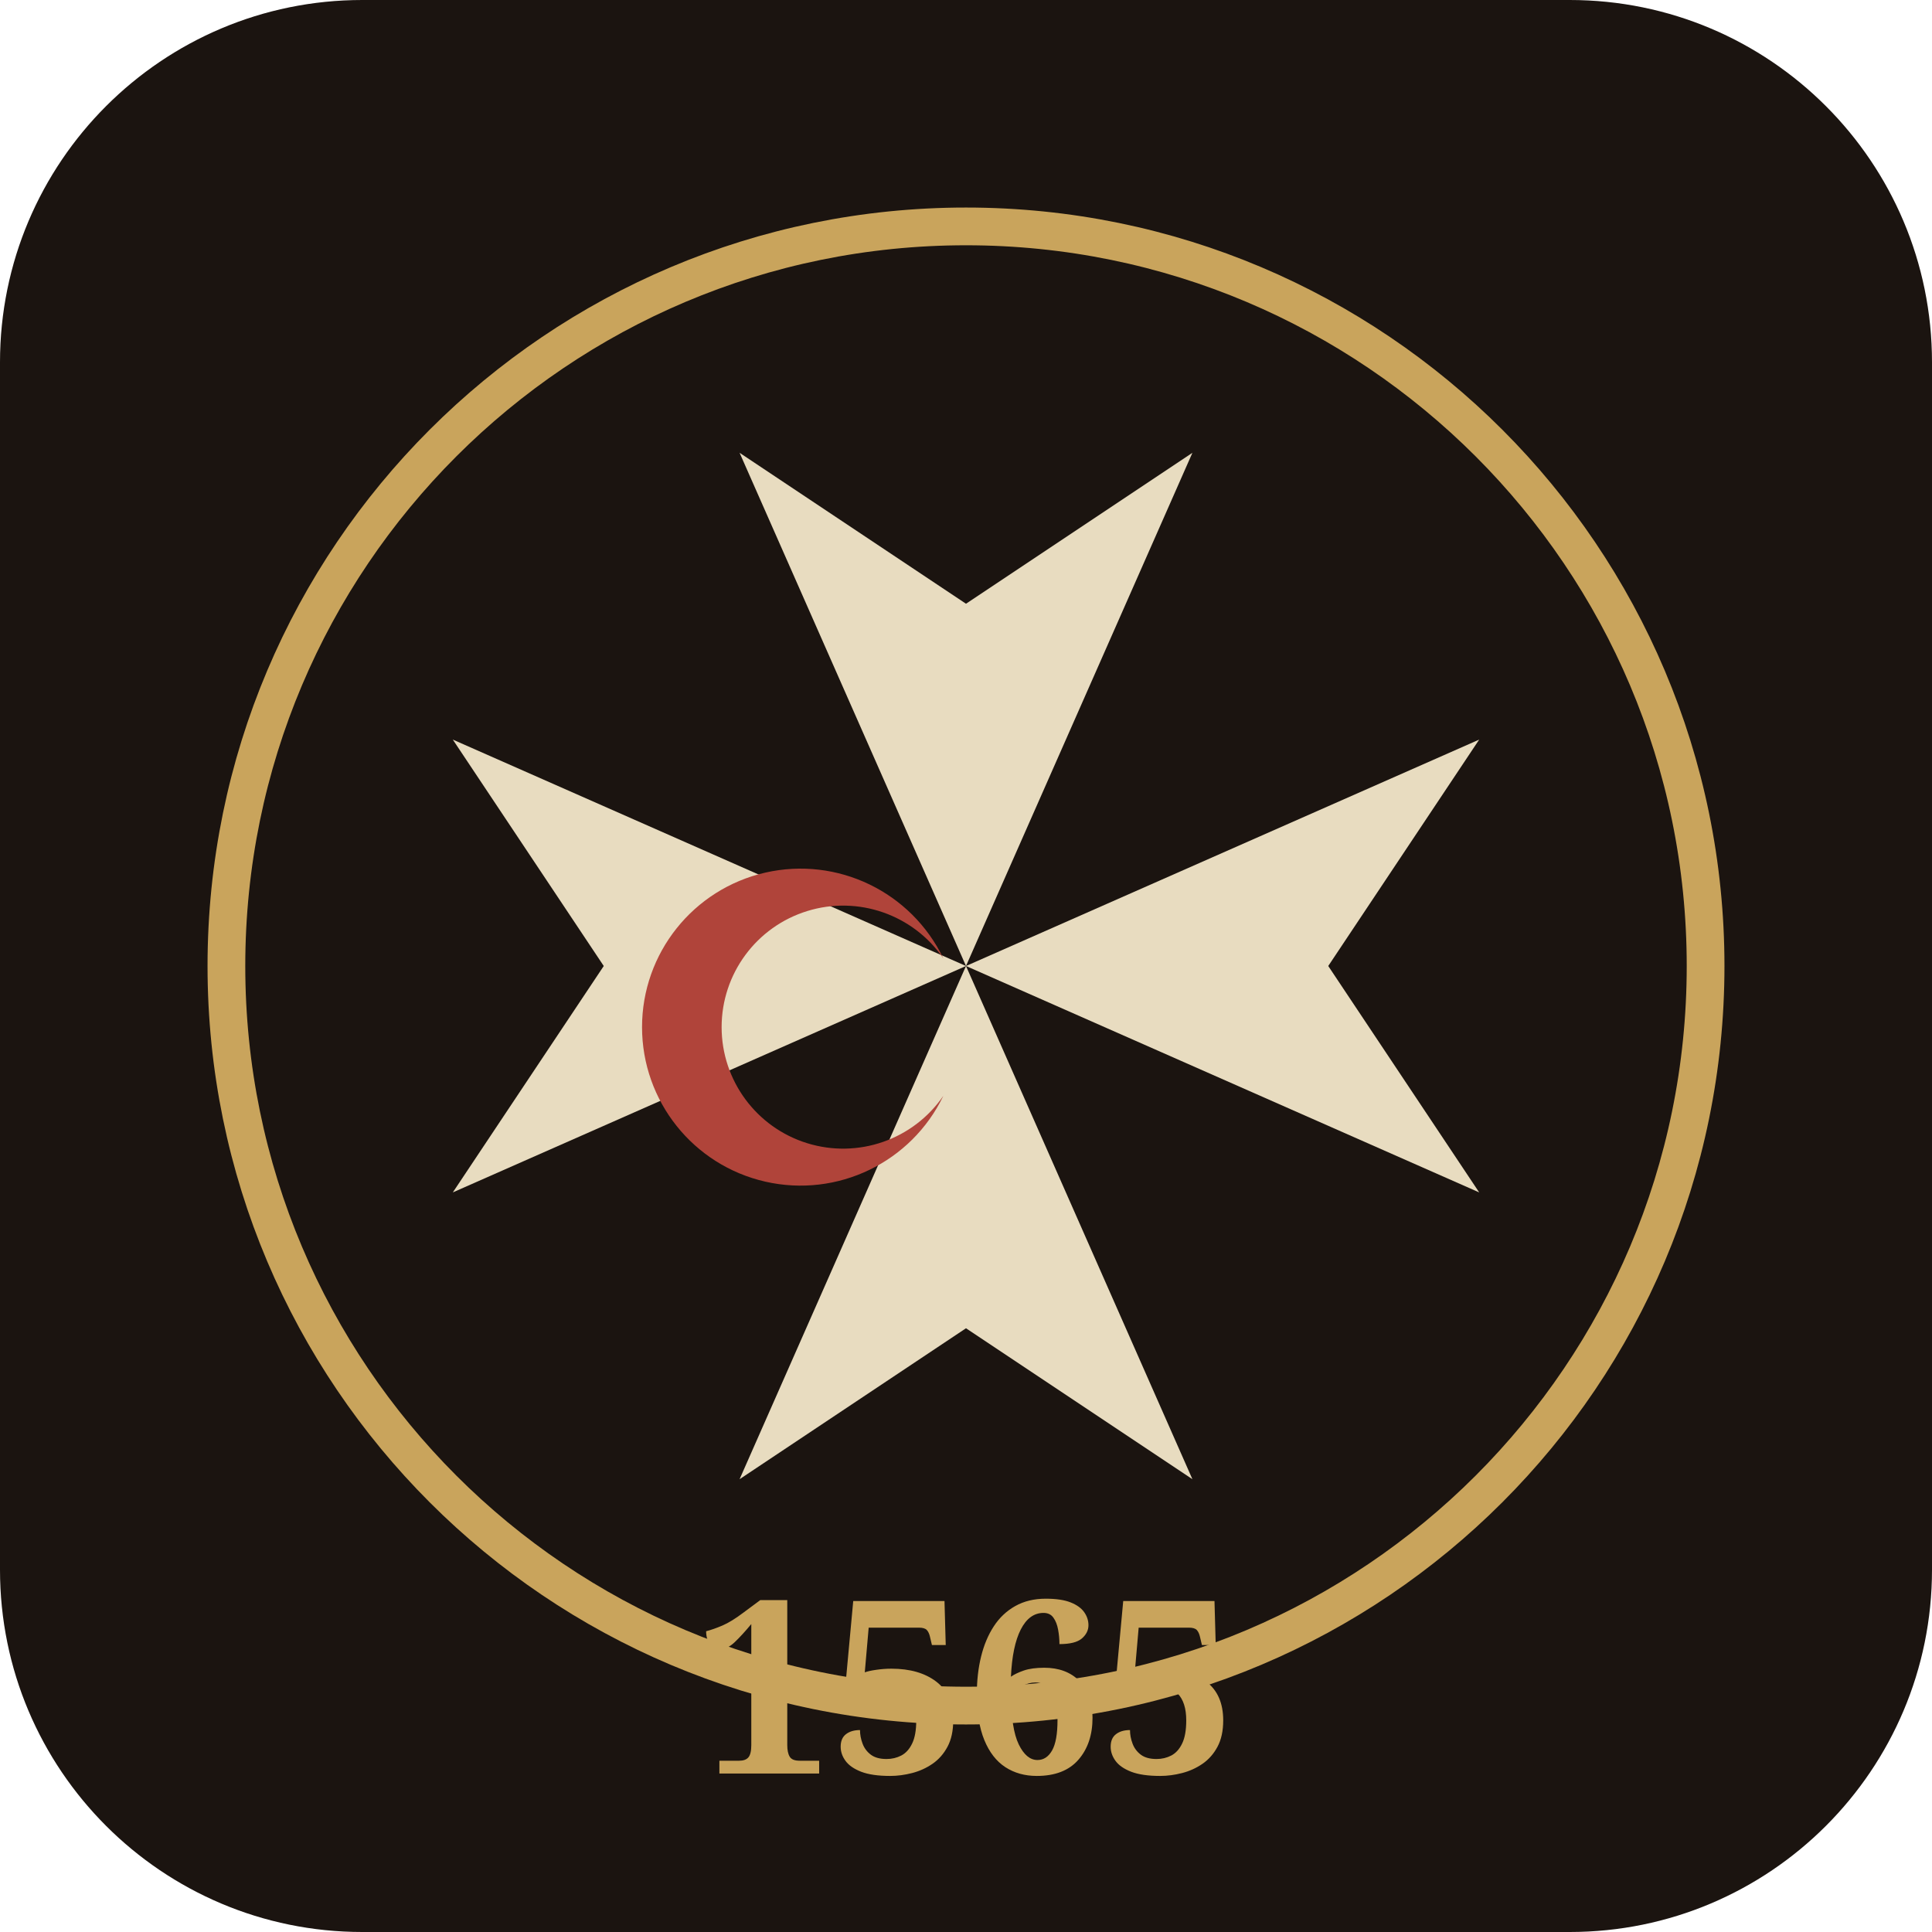
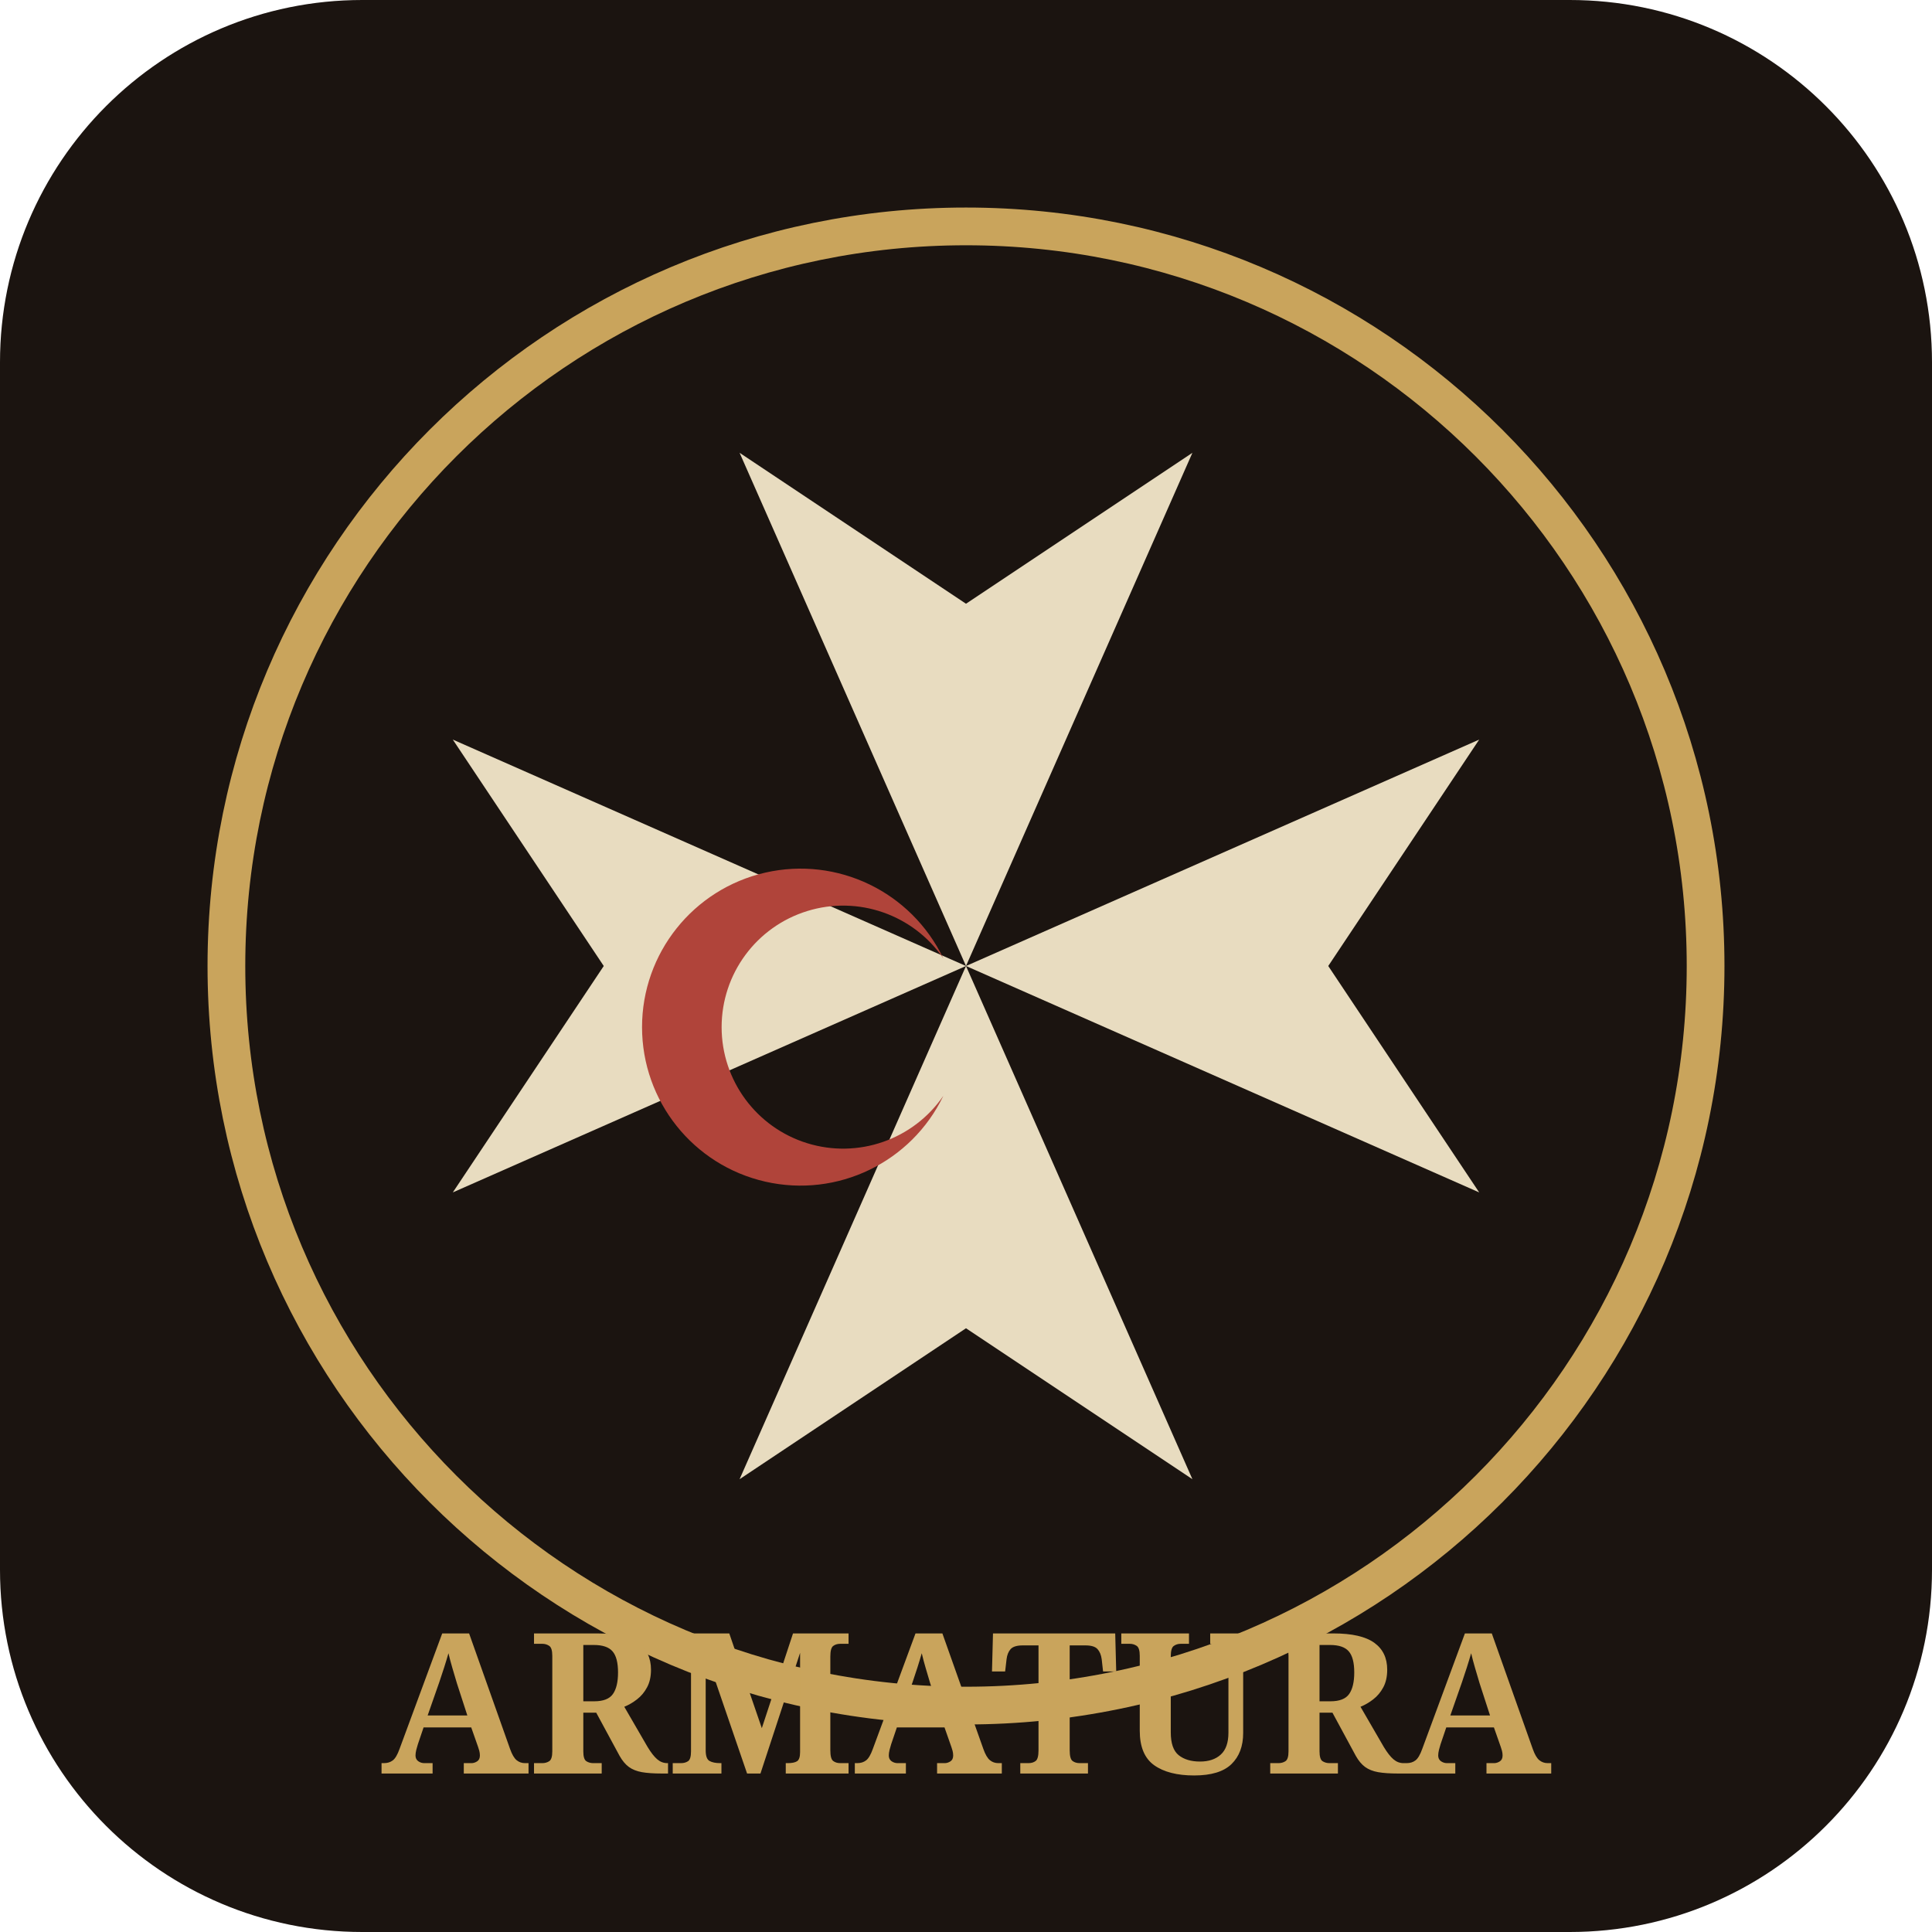
<svg xmlns="http://www.w3.org/2000/svg" viewBox="0 0 512 512">
  <rect width="512" height="512" rx="96" fill="#1b1410" />
  <circle cx="256" cy="256" r="196" fill="none" stroke="#c9a45c" stroke-width="10" />
  <path fill="#e8dcc0" d="M256 256 L196 120 L256 160 L316 120 Z M256 256 L392 196 L352 256 L392 316 Z M256 256 L316 392 L256 352 L196 392 Z M256 256 L120 316 L160 256 L120 196 Z" />
  <path fill="#b0443a" d="M300 372 a60 60 0 1 1 0-52 a46 46 0 1 0 0 52 Z" transform="translate(40 30) scale(0.7)" />
-   <text x="256" y="470" text-anchor="middle" font-family="Georgia, serif" font-size="64" font-weight="bold" fill="#c9a45c">1565</text>
+   <text x="256" y="470" text-anchor="middle" font-family="Georgia, serif" font-size="52" font-weight="bold" fill="#c9a45c">ARMATURA</text>
</svg>
